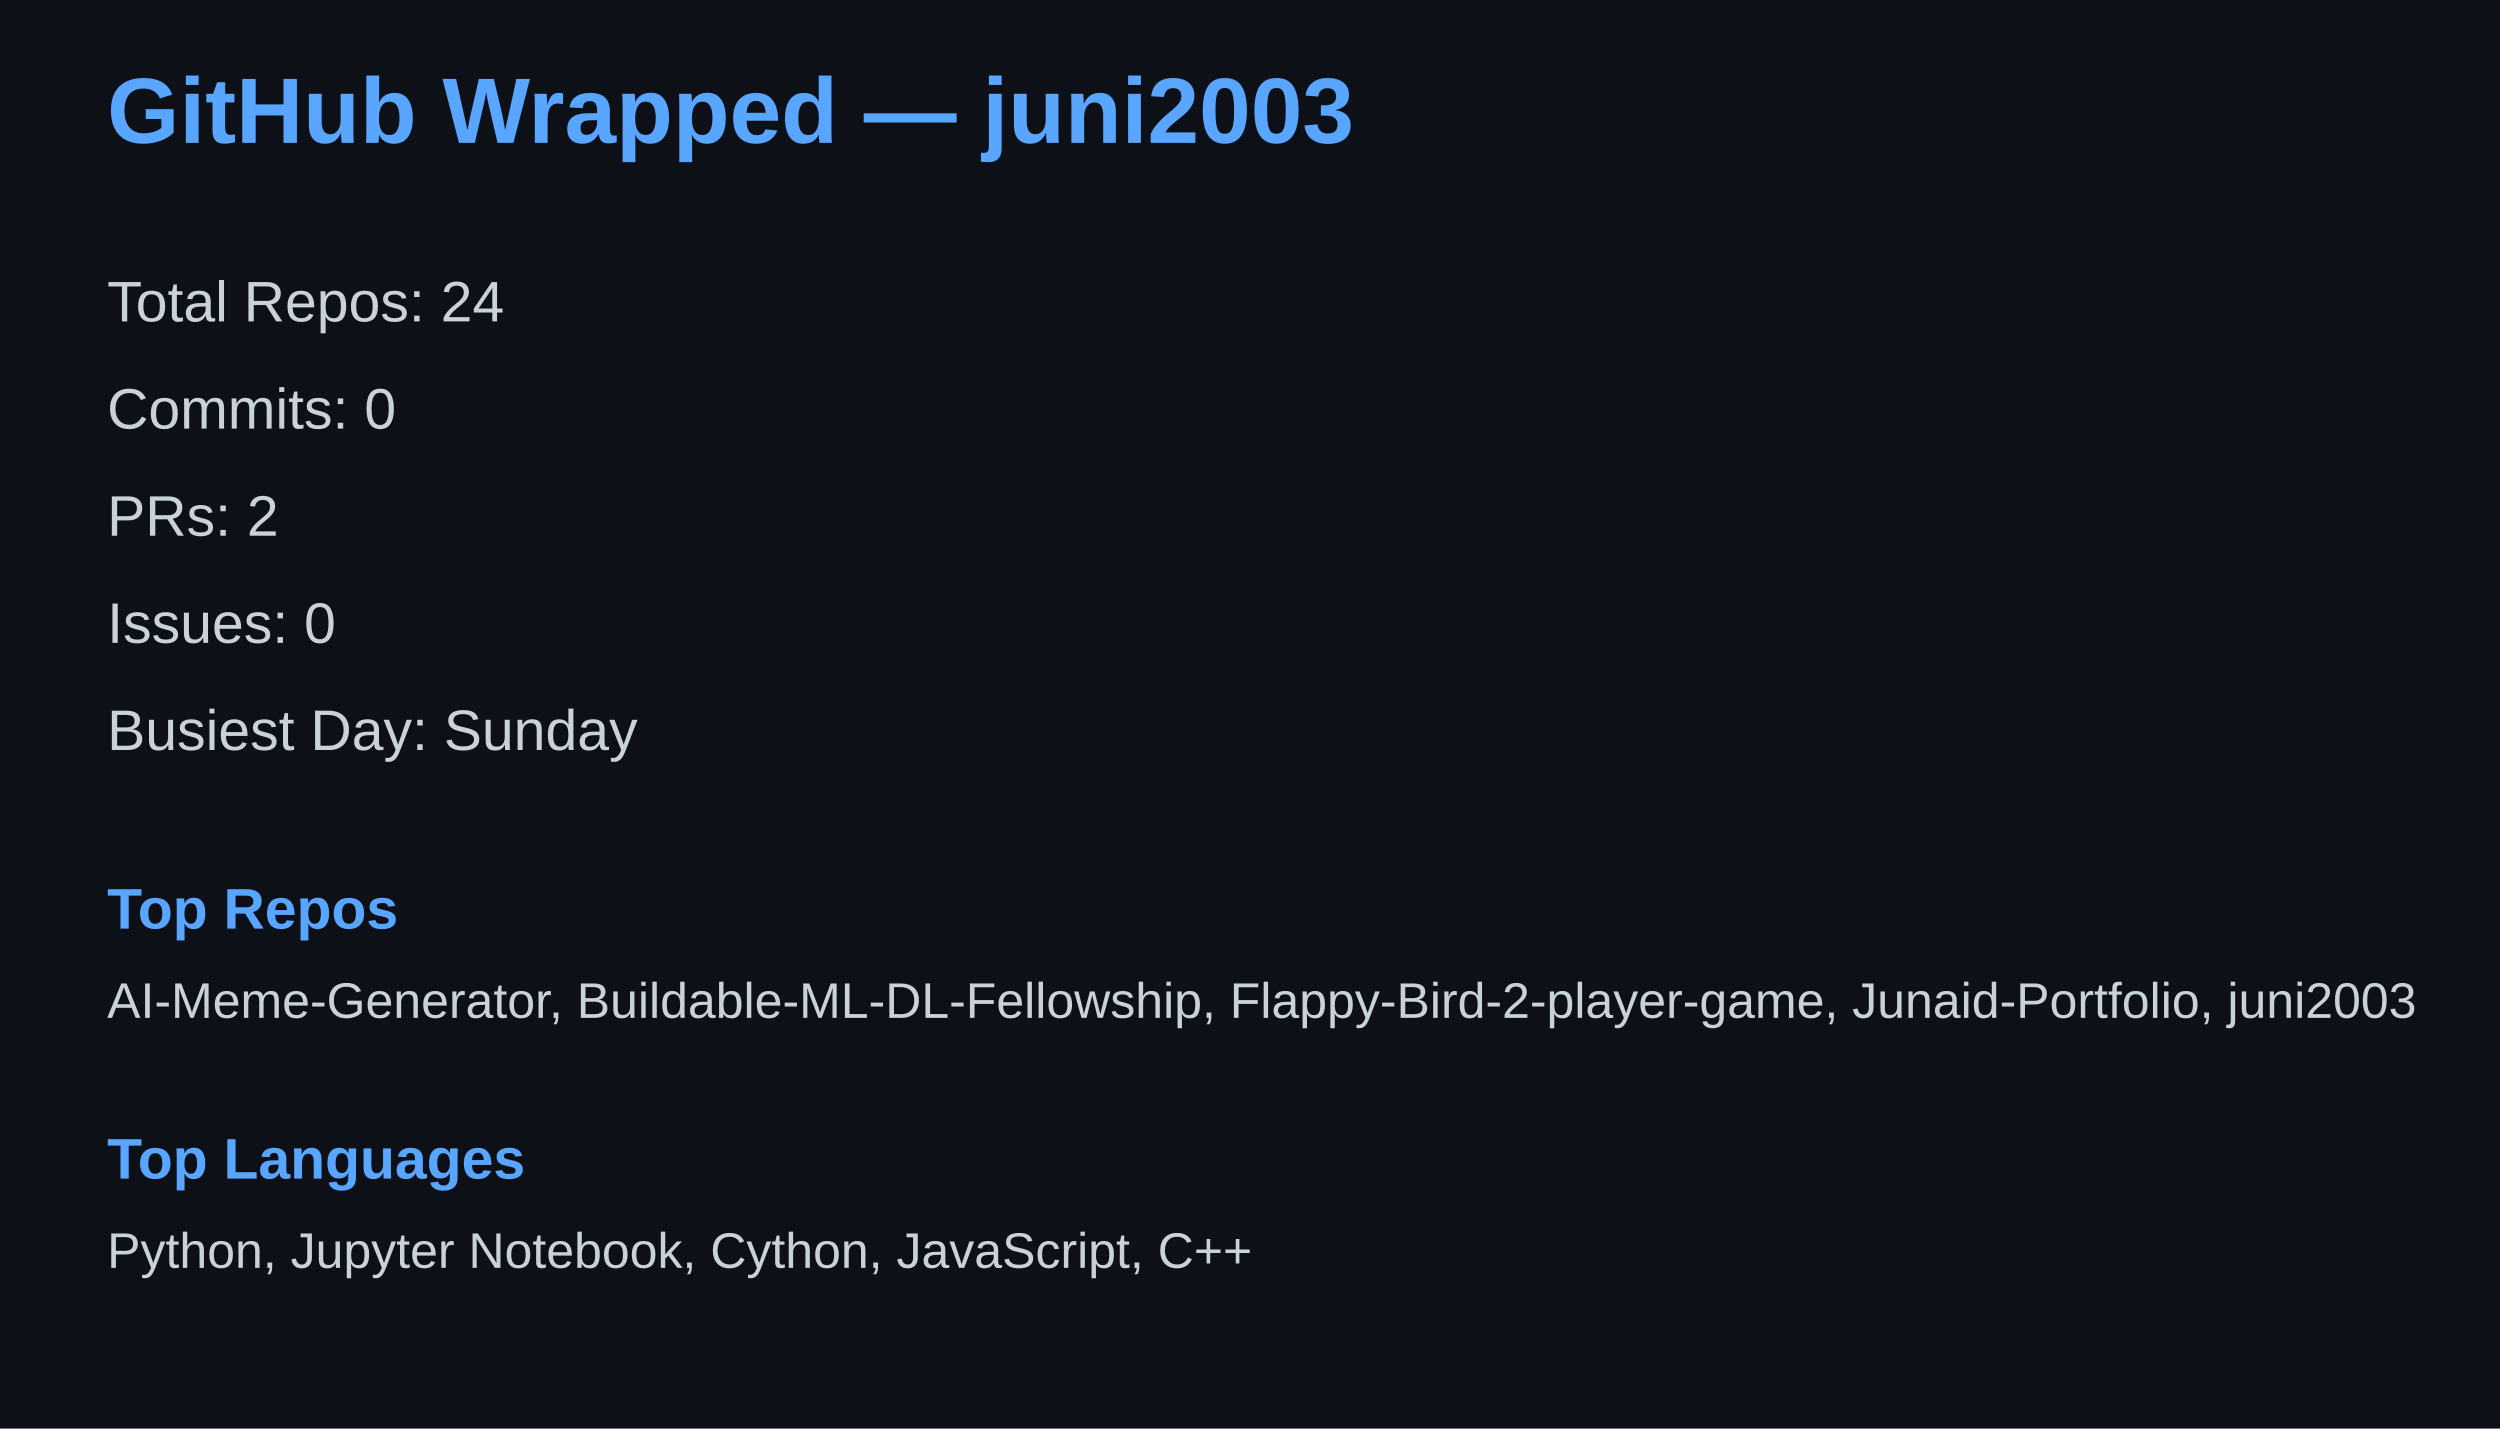
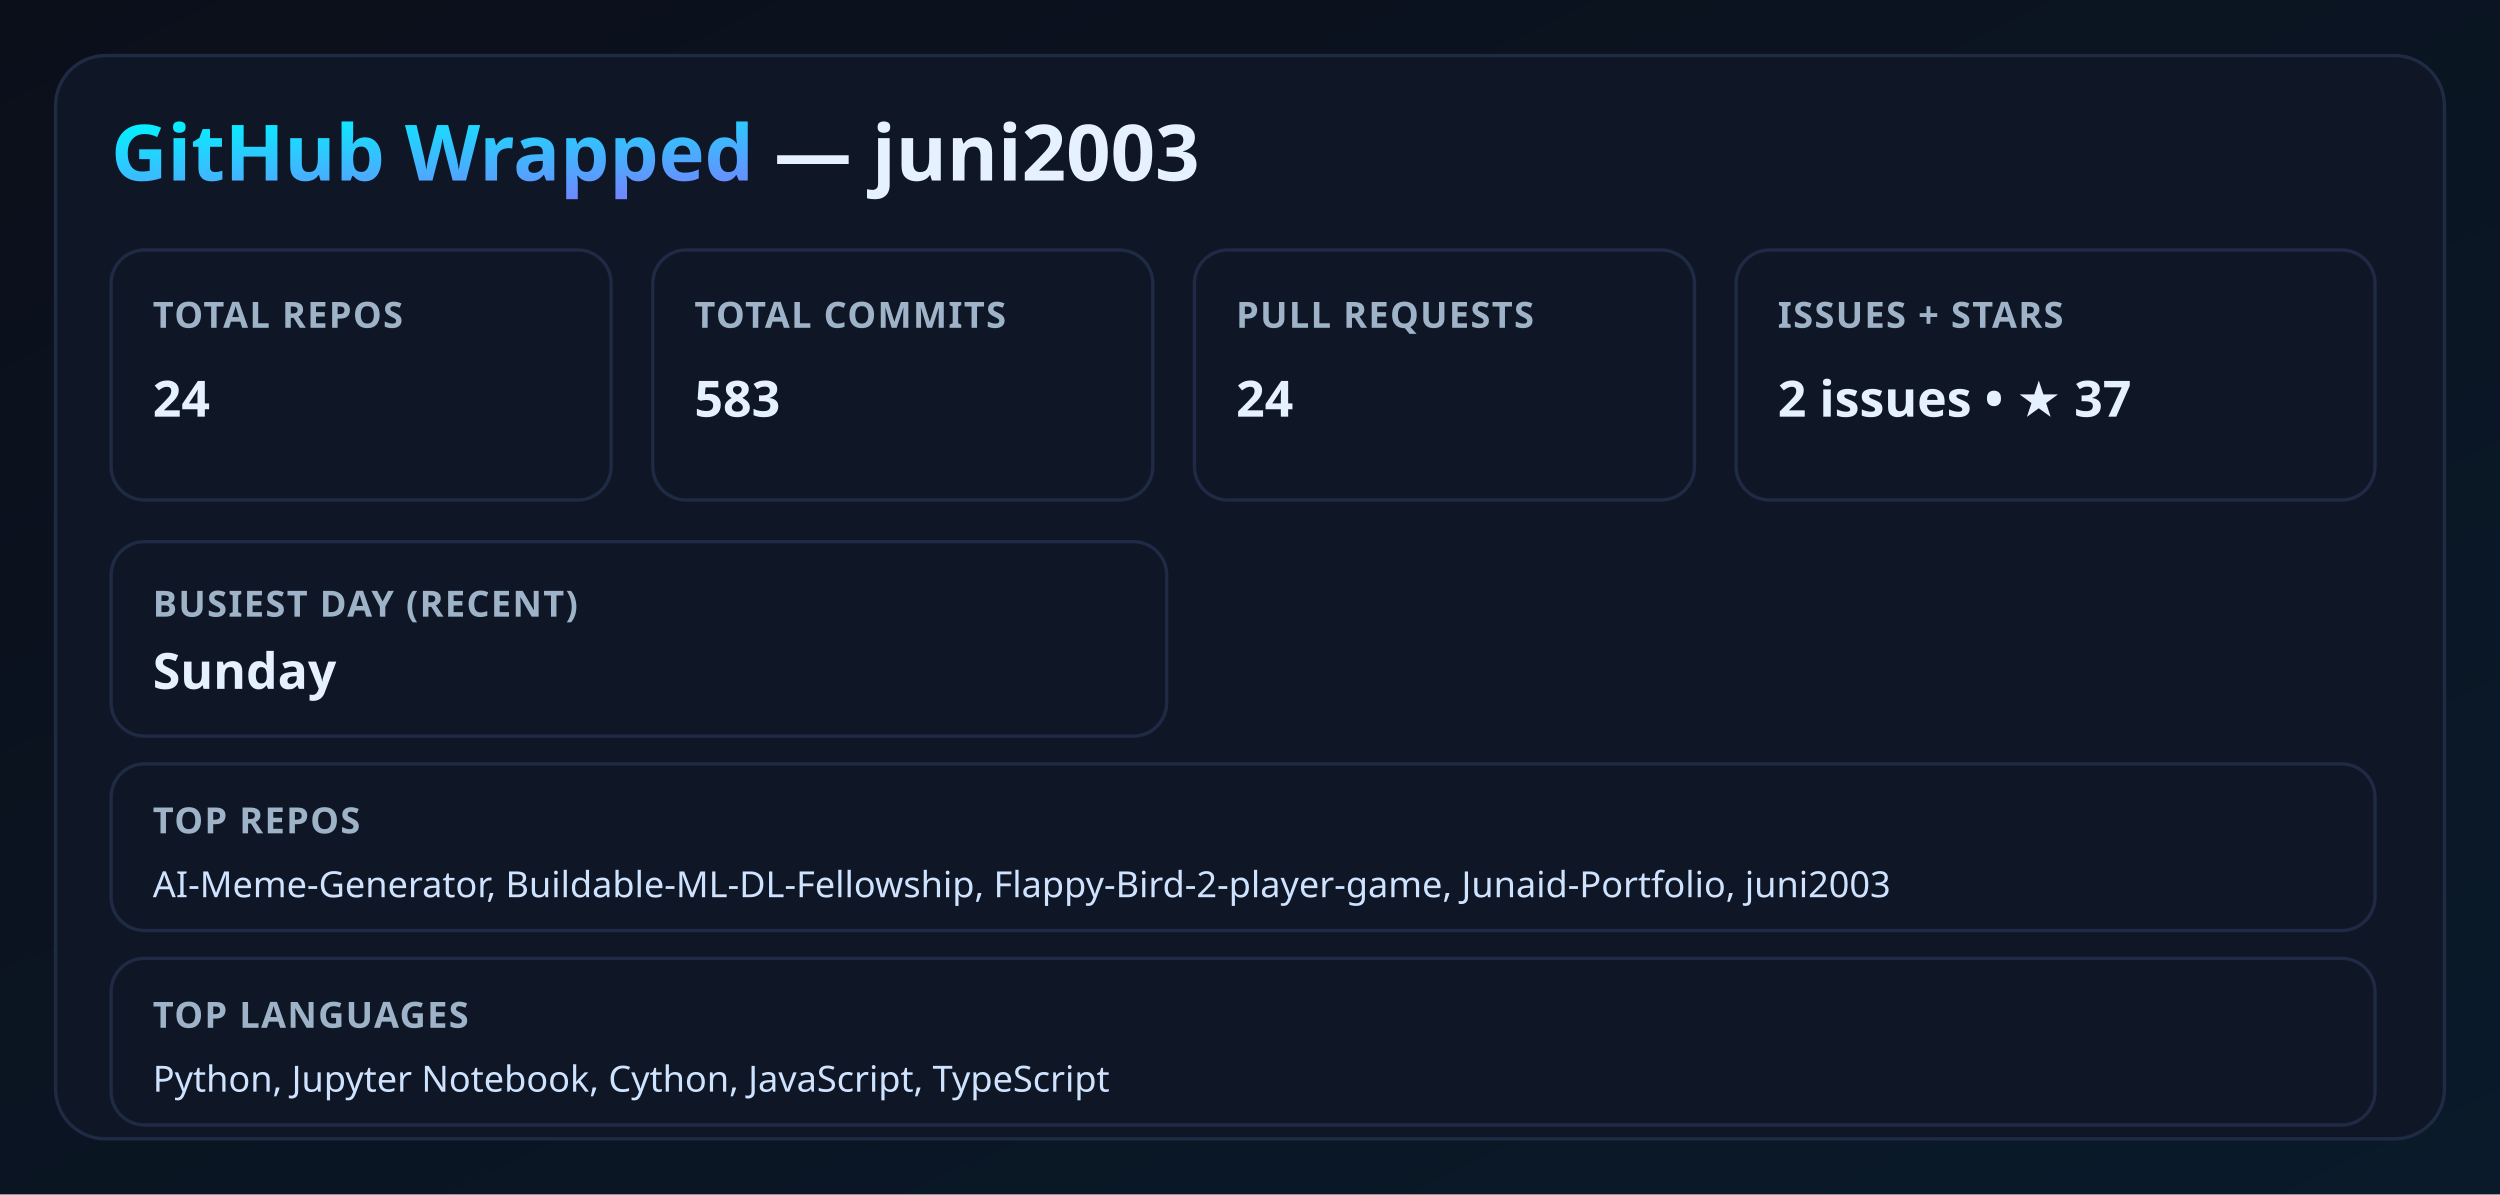
- <svg xmlns="http://www.w3.org/2000/svg" width="700" height="400" style="font-family:Arial, sans-serif; background:#0d1117;">
-   <rect width="100%" height="100%" fill="#0d1117" />
-   <text x="30" y="40" fill="#58a6ff" font-size="26" font-weight="bold">GitHub Wrapped — juni2003</text>
-   <text x="30" y="90" fill="#c9d1d9" font-size="16">Total Repos: 24</text>
-   <text x="30" y="120" fill="#c9d1d9" font-size="16">Commits: 0</text>
-   <text x="30" y="150" fill="#c9d1d9" font-size="16">PRs: 2</text>
-   <text x="30" y="180" fill="#c9d1d9" font-size="16">Issues: 0</text>
-   <text x="30" y="210" fill="#c9d1d9" font-size="16">Busiest Day: Sunday</text>
-   <text x="30" y="260" fill="#58a6ff" font-size="16" font-weight="bold">Top Repos</text>
-   <text x="30" y="285" fill="#c9d1d9" font-size="14">AI-Meme-Generator, Buildable-ML-DL-Fellowship, Flappy-Bird-2-player-game, Junaid-Portfolio, juni2003</text>
-   <text x="30" y="330" fill="#58a6ff" font-size="16" font-weight="bold">Top Languages</text>
-   <text x="30" y="355" fill="#c9d1d9" font-size="14">Python, Jupyter Notebook, Cython, JavaScript, C++</text>
+ <svg xmlns="http://www.w3.org/2000/svg" width="900" height="430" viewBox="0 0 900 430">
+   <defs>
+     <linearGradient id="bg" x1="0" y1="0" x2="1" y2="1">
+       <stop offset="0%" stop-color="#0b0f1a" />
+       <stop offset="100%" stop-color="#0a1a2a" />
+     </linearGradient>
+     <linearGradient id="neon" x1="0" y1="0" x2="1" y2="1">
+       <stop offset="0%" stop-color="#00f5ff" />
+       <stop offset="100%" stop-color="#9b5cff" />
+     </linearGradient>
+     <filter id="glow">
+       <feGaussianBlur stdDeviation="3.5" result="coloredBlur" />
+       <feMerge>
+         <feMergeNode in="coloredBlur" />
+         <feMergeNode in="SourceGraphic" />
+       </feMerge>
+     </filter>
+     <style>
+       .title { font: 700 28px 'Segoe UI', sans-serif; fill: #e6f1ff; }
+       .label { font: 600 13px 'Segoe UI', sans-serif; fill: #9fb3c8; letter-spacing: 0.5px; }
+       .value { font: 700 18px 'Segoe UI', sans-serif; fill: #e6f1ff; }
+       .neon { fill: url(#neon); filter: url(#glow); }
+       .card { fill: #0f1726; stroke: #1f2a44; stroke-width: 1.2; }
+       .mini { font: 500 13px 'Segoe UI', sans-serif; fill: #cfe3ff; }
+     </style>
+   </defs>
+   <rect width="100%" height="100%" fill="url(#bg)" />
+   <rect x="20" y="20" width="860" height="390" rx="18" class="card" />
+   <text x="40" y="65" class="title">
+     <tspan class="neon">GitHub Wrapped</tspan> — juni2003
+   </text>
+   <rect x="40" y="90" width="180" height="90" rx="12" class="card" />
+   <text x="55" y="118" class="label">TOTAL REPOS</text>
+   <text x="55" y="150" class="value">24</text>
+   <rect x="235" y="90" width="180" height="90" rx="12" class="card" />
+   <text x="250" y="118" class="label">TOTAL COMMITS</text>
+   <text x="250" y="150" class="value">583</text>
+   <rect x="430" y="90" width="180" height="90" rx="12" class="card" />
+   <text x="445" y="118" class="label">PULL REQUESTS</text>
+   <text x="445" y="150" class="value">24</text>
+   <rect x="625" y="90" width="230" height="90" rx="12" class="card" />
+   <text x="640" y="118" class="label">ISSUES + STARS</text>
+   <text x="640" y="150" class="value">2 issues • ★ 37</text>
+   <rect x="40" y="195" width="380" height="70" rx="12" class="card" />
+   <text x="55" y="222" class="label">BUSIEST DAY (RECENT)</text>
+   <text x="55" y="248" class="value">Sunday</text>
+   <rect x="40" y="275" width="815" height="60" rx="12" class="card" />
+   <text x="55" y="300" class="label">TOP REPOS</text>
+   <text x="55" y="323" class="mini">AI-Meme-Generator, Buildable-ML-DL-Fellowship, Flappy-Bird-2-player-game, Junaid-Portfolio, juni2003</text>
+   <rect x="40" y="345" width="815" height="60" rx="12" class="card" />
+   <text x="55" y="370" class="label">TOP LANGUAGES</text>
+   <text x="55" y="393" class="mini">Python, Jupyter Notebook, Cython, JavaScript, TypeScript</text>
</svg>
